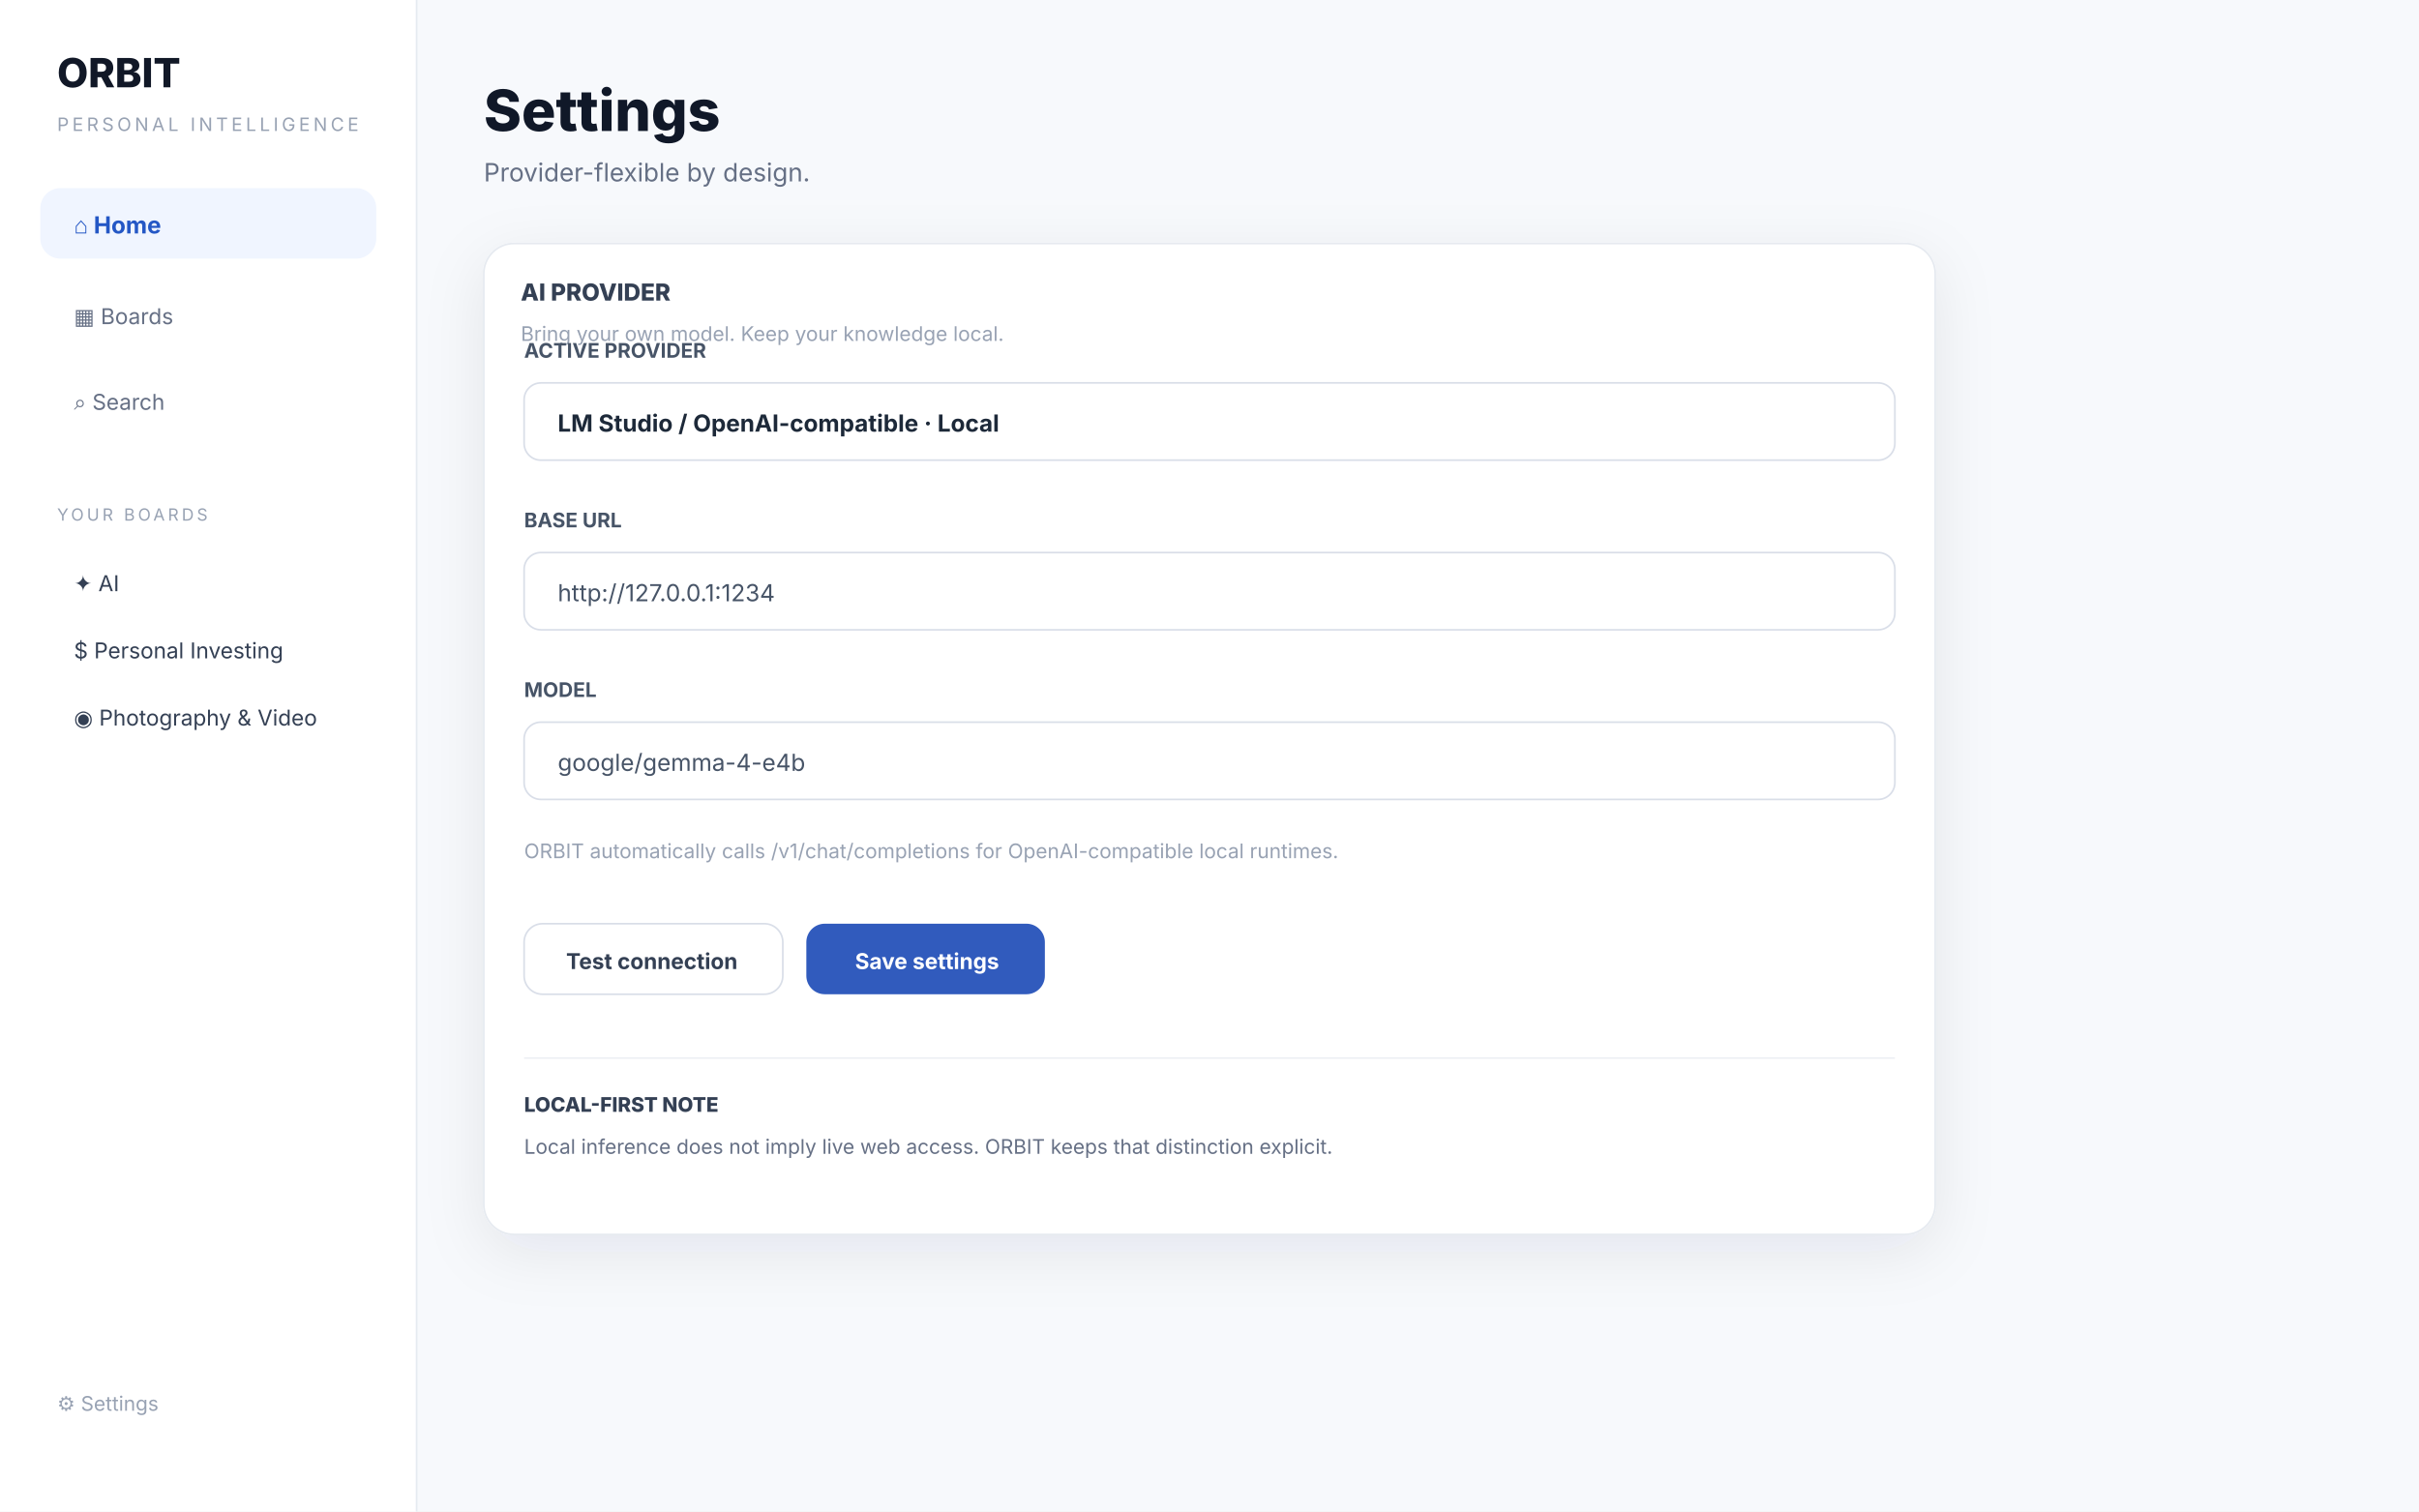
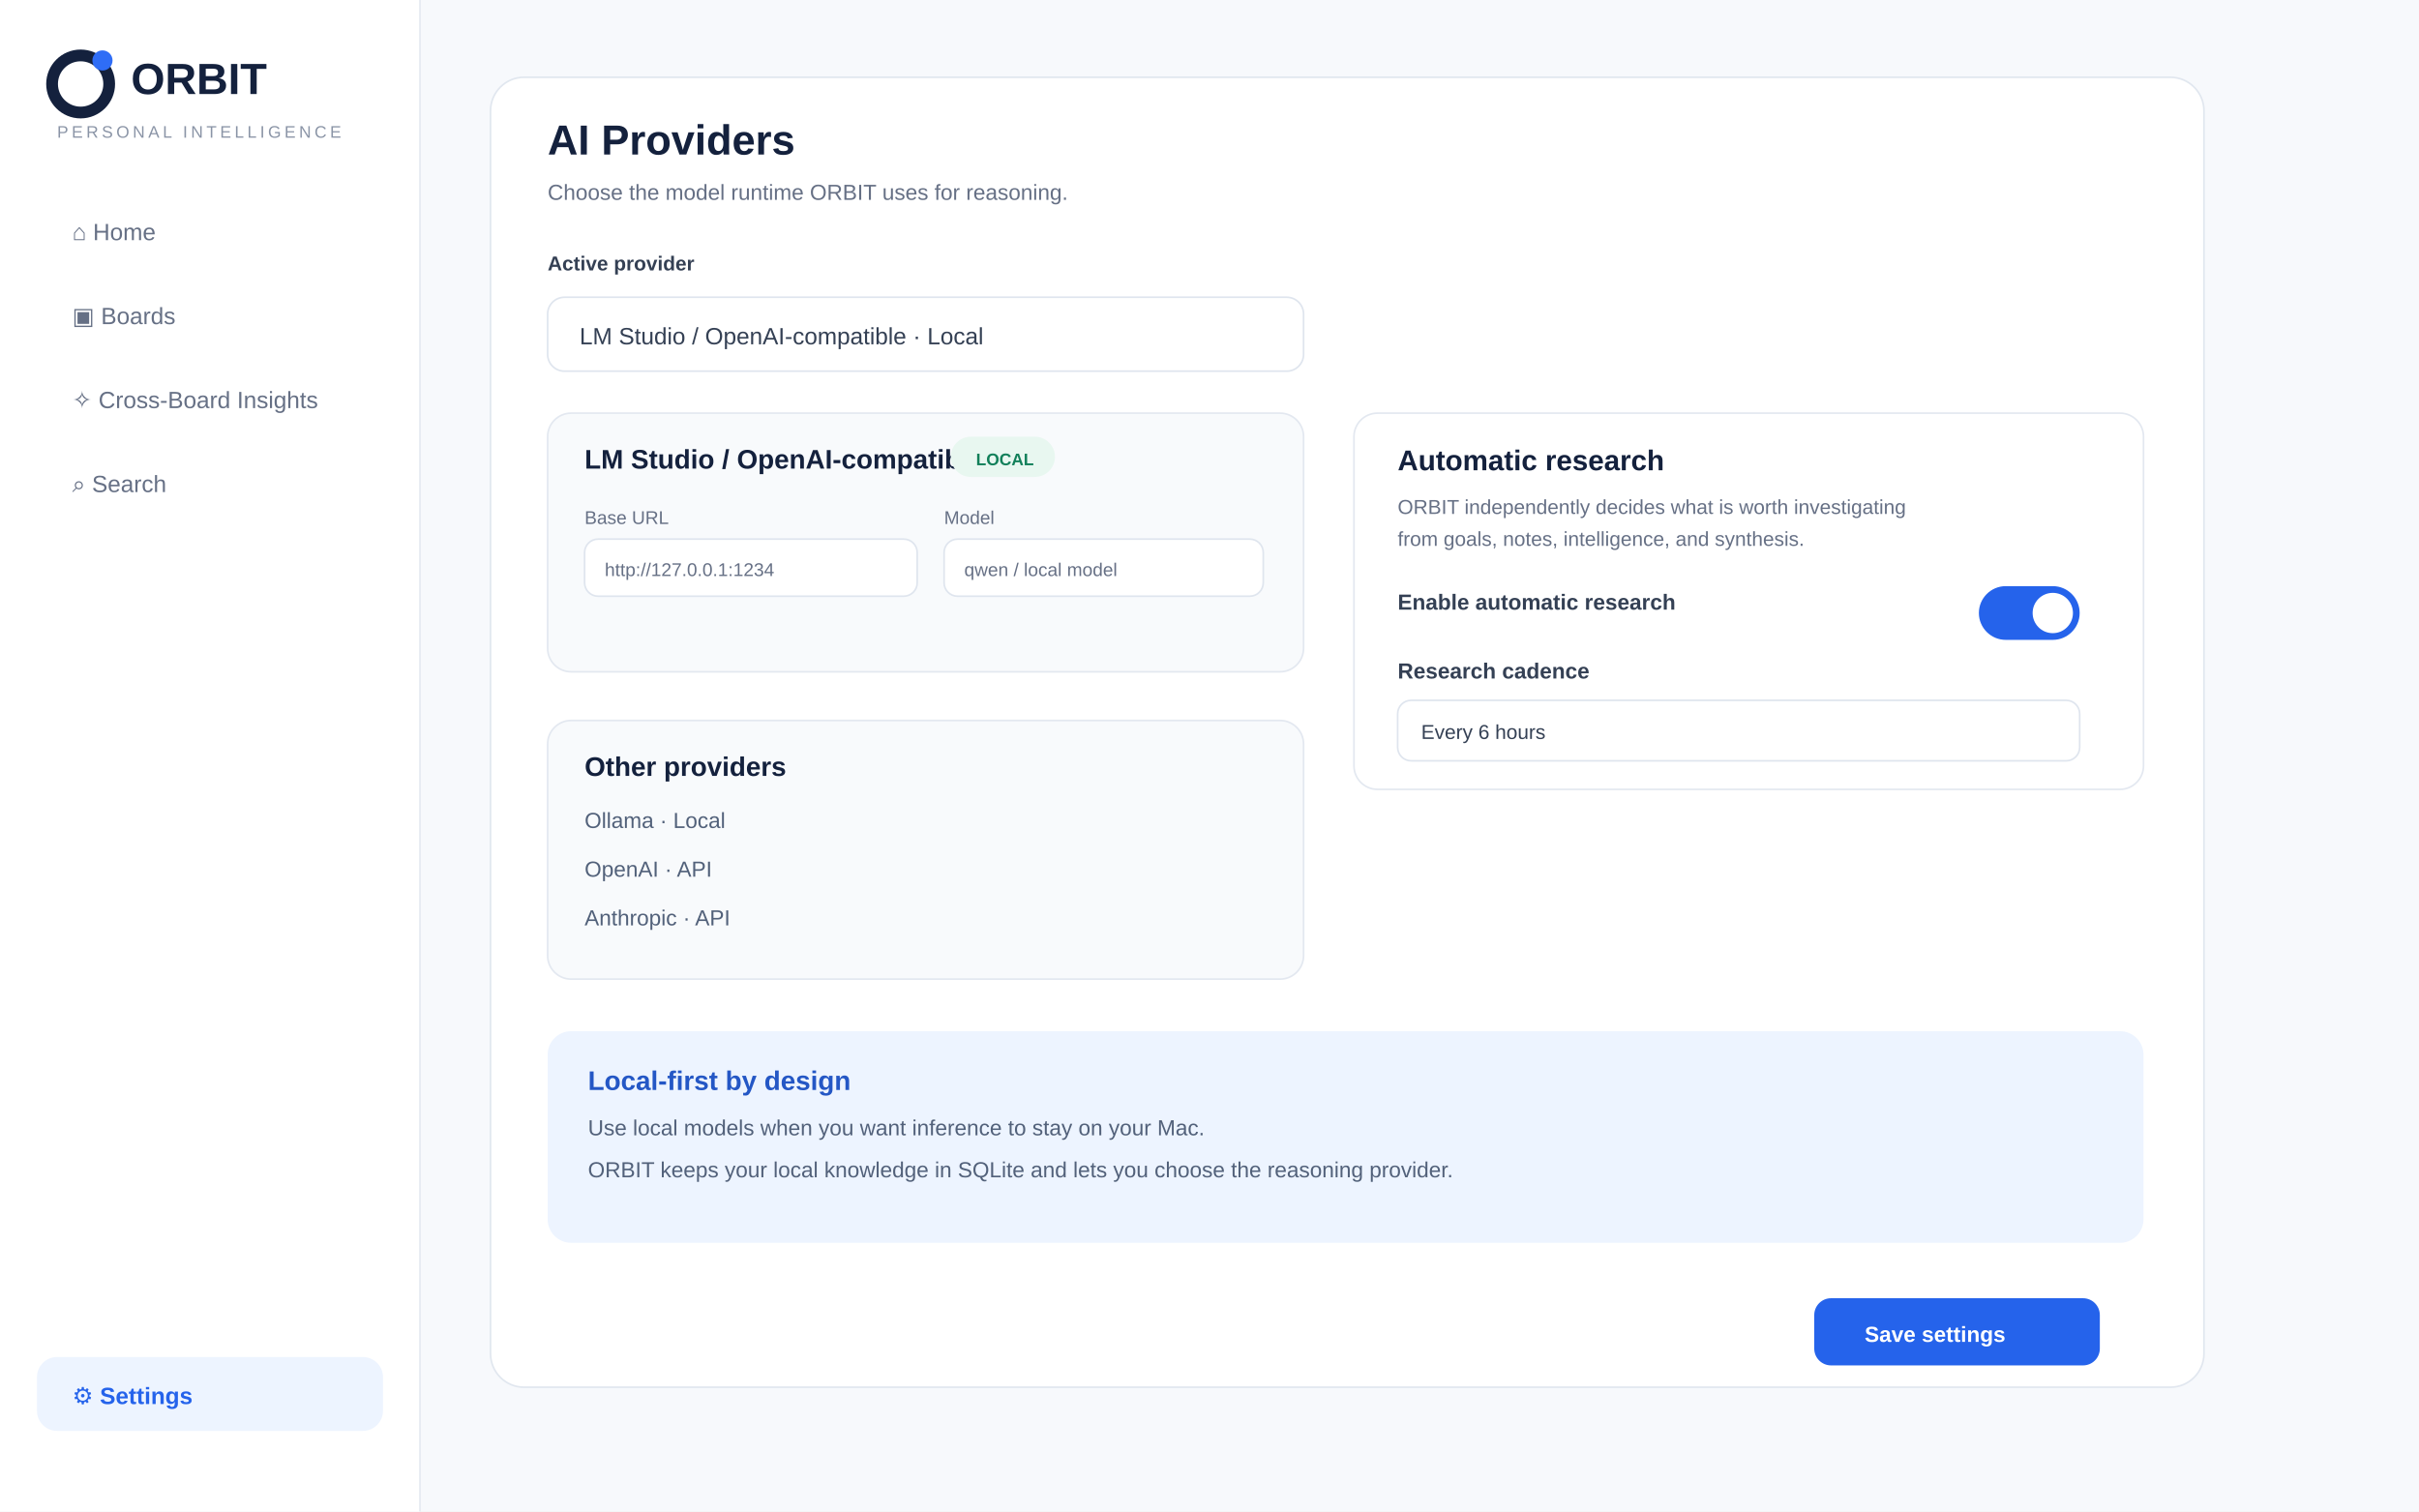
<svg xmlns="http://www.w3.org/2000/svg" width="1440" height="900" viewBox="0 0 1440 900">
-   <defs>
-     <linearGradient id="g" x1="0" y1="0" x2="1" y2="1">
-       <stop offset="0" stop-color="#eef5ff" />
-       <stop offset="1" stop-color="#f7f9fc" />
-     </linearGradient>
-     <filter id="s">
-       <feDropShadow dx="0" dy="10" stdDeviation="18" flood-color="#0b1f3a" flood-opacity=".08" />
-     </filter>
-   </defs>
  <rect width="1440" height="900" fill="#f7f9fc" />
-   <rect width="248" height="900" fill="#fff" />
-   <line x1="248" y1="0" x2="248" y2="900" stroke="#e5eaf1" />
-   <text x="34" y="52" font-family="Inter,Arial,sans-serif" font-size="24" font-weight="800" fill="#111827">ORBIT</text>
-   <text x="34" y="78" font-family="Inter,Arial,sans-serif" font-size="11" letter-spacing="2" fill="#98a2b3">PERSONAL INTELLIGENCE</text>
-   <rect x="24" y="112" width="200" height="42" rx="12" fill="#f0f5ff" />
-   <text x="44" y="139" font-family="Inter,Arial,sans-serif" font-size="14" font-weight="700" fill="#2457c5">⌂  Home</text>
-   <text x="44" y="193" font-family="Inter,Arial,sans-serif" font-size="13" fill="#667085">▦  Boards</text>
-   <text x="44" y="244" font-family="Inter,Arial,sans-serif" font-size="13" fill="#667085">⌕  Search</text>
-   <text x="34" y="310" font-family="Inter,Arial,sans-serif" font-size="10" letter-spacing="1.8" fill="#98a2b3">YOUR BOARDS</text>
-   <text x="44" y="352" font-family="Inter,Arial,sans-serif" font-size="13" fill="#344054">✦  AI</text>
-   <text x="44" y="392" font-family="Inter,Arial,sans-serif" font-size="13" fill="#344054">$  Personal Investing</text>
-   <text x="44" y="432" font-family="Inter,Arial,sans-serif" font-size="13" fill="#344054">◉  Photography &amp; Video</text>
-   <text x="34" y="840" font-family="Inter,Arial,sans-serif" font-size="12" fill="#98a2b3">⚙  Settings</text>
-   <text x="288" y="78" font-family="Inter,Arial,sans-serif" font-size="34" font-weight="800" fill="#101828">Settings</text>
-   <text x="288" y="108" font-family="Inter,Arial,sans-serif" font-size="15" fill="#667085">Provider-flexible by design.</text>
-   <rect x="288" y="145" width="864" height="590" rx="18" fill="#fff" stroke="#e6eaf0" filter="url(#s)" />
-   <text x="310" y="179" font-family="Inter,Arial,sans-serif" font-size="14" font-weight="800" fill="#344054">AI PROVIDER</text>
-   <text x="310" y="203" font-family="Inter,Arial,sans-serif" font-size="12" fill="#98a2b3">Bring your own model. Keep your knowledge local.</text>
-   <text x="312" y="213" font-family="Inter,Arial,sans-serif" font-size="12" font-weight="700" fill="#475467">ACTIVE PROVIDER</text>
-   <rect x="312" y="228" width="816" height="46" rx="10" fill="#fff" stroke="#d9dee8" />
-   <text x="332" y="257" font-family="Inter,Arial,sans-serif" font-size="14" font-weight="700" fill="#1d2939">LM Studio / OpenAI-compatible · Local</text>
-   <text x="312" y="314" font-family="Inter,Arial,sans-serif" font-size="12" font-weight="700" fill="#475467">BASE URL</text>
-   <rect x="312" y="329" width="816" height="46" rx="10" fill="#fff" stroke="#d9dee8" />
-   <text x="332" y="358" font-family="Inter,Arial,sans-serif" font-size="14" fill="#475467">http://127.0.0.1:1234</text>
-   <text x="312" y="415" font-family="Inter,Arial,sans-serif" font-size="12" font-weight="700" fill="#475467">MODEL</text>
-   <rect x="312" y="430" width="816" height="46" rx="10" fill="#fff" stroke="#d9dee8" />
-   <text x="332" y="459" font-family="Inter,Arial,sans-serif" font-size="14" fill="#475467">google/gemma-4-e4b</text>
-   <text x="312" y="511" font-family="Inter,Arial,sans-serif" font-size="12" fill="#98a2b3">ORBIT automatically calls /v1/chat/completions for OpenAI-compatible local runtimes.</text>
-   <rect x="312" y="550" width="154" height="42" rx="11" fill="#fff" stroke="#d9dee8" />
-   <text x="337" y="577" font-family="Inter,Arial,sans-serif" font-size="13" font-weight="700" fill="#344054">Test connection</text>
-   <rect x="480" y="550" width="142" height="42" rx="11" fill="#315bbd" />
-   <text x="509" y="577" font-family="Inter,Arial,sans-serif" font-size="13" font-weight="700" fill="#fff">Save settings</text>
-   <line x1="312" y1="630" x2="1128" y2="630" stroke="#edf0f4" />
-   <text x="312" y="662" font-family="Inter,Arial,sans-serif" font-size="12" font-weight="800" fill="#344054">LOCAL-FIRST NOTE</text>
-   <text x="312" y="687" font-family="Inter,Arial,sans-serif" font-size="12" fill="#667085">Local inference does not imply live web access. ORBIT keeps that distinction explicit.</text>
+   <rect width="250" height="900" fill="#fff" />
+   <line x1="250" y1="0" x2="250" y2="900" stroke="#e5eaf1" />
+   <circle cx="48" cy="50" r="17" fill="none" stroke="#14213d" stroke-width="7" />
+   <circle cx="61" cy="36" r="6" fill="#2f6df6" />
+   <text x="78" y="56" font-family="Arial,sans-serif" font-size="26" font-weight="800" fill="#14213d">ORBIT</text>
+   <text x="34" y="82" font-family="Arial,sans-serif" font-size="10" letter-spacing="2" fill="#8a94a6">PERSONAL INTELLIGENCE</text>
+   <text x="43" y="143" font-family="Arial,sans-serif" font-size="14" fill="#667085">⌂  Home</text>
+   <text x="43" y="193" font-family="Arial,sans-serif" font-size="14" fill="#667085">▣  Boards</text>
+   <text x="43" y="243" font-family="Arial,sans-serif" font-size="14" fill="#667085">✧  Cross-Board Insights</text>
+   <text x="43" y="293" font-family="Arial,sans-serif" font-size="14" fill="#667085">⌕  Search</text>
+   <rect x="22" y="808" width="206" height="44" rx="12" fill="#edf4ff" />
+   <text x="43" y="836" font-family="Arial,sans-serif" font-size="14" font-weight="700" fill="#2563eb">⚙  Settings</text>
+   <rect x="292" y="46" width="1020" height="780" rx="20" fill="#fff" stroke="#e1e7ef" />
+   <text x="326" y="92" font-family="Arial,sans-serif" font-size="25" font-weight="800" fill="#14213d">AI Providers</text>
+   <text x="326" y="119" font-family="Arial,sans-serif" font-size="13" fill="#667085">Choose the model runtime ORBIT uses for reasoning.</text>
+   <text x="326" y="161" font-family="Arial,sans-serif" font-size="12" font-weight="700" fill="#344054">Active provider</text>
+   <rect x="326" y="177" width="450" height="44" rx="10" fill="#fff" stroke="#dfe5ee" />
+   <text x="345" y="205" font-family="Arial,sans-serif" font-size="14" fill="#344054">LM Studio / OpenAI-compatible · Local</text>
+   <rect x="326" y="246" width="450" height="154" rx="14" fill="#f8fafc" stroke="#e3e8f0" />
+   <text x="348" y="279" font-family="Arial,sans-serif" font-size="16" font-weight="800" fill="#14213d">LM Studio / OpenAI-compatible</text>
+   <rect x="566" y="260" width="62" height="24" rx="12" fill="#e8f7f0" />
+   <text x="581" y="277" font-family="Arial,sans-serif" font-size="10" font-weight="700" fill="#12805a">LOCAL</text>
+   <text x="348" y="312" font-family="Arial,sans-serif" font-size="11" fill="#667085">Base URL</text>
+   <rect x="348" y="321" width="198" height="34" rx="8" fill="#fff" stroke="#dfe5ee" />
+   <text x="360" y="343" font-family="Arial,sans-serif" font-size="11" fill="#667085">http://127.0.0.1:1234</text>
+   <text x="562" y="312" font-family="Arial,sans-serif" font-size="11" fill="#667085">Model</text>
+   <rect x="562" y="321" width="190" height="34" rx="8" fill="#fff" stroke="#dfe5ee" />
+   <text x="574" y="343" font-family="Arial,sans-serif" font-size="11" fill="#667085">qwen / local model</text>
+   <rect x="806" y="246" width="470" height="224" rx="14" fill="#fff" stroke="#e3e8f0" />
+   <text x="832" y="280" font-family="Arial,sans-serif" font-size="17" font-weight="800" fill="#14213d">Automatic research</text>
+   <text x="832" y="306" font-family="Arial,sans-serif" font-size="12" fill="#667085">ORBIT independently decides what is worth investigating</text>
+   <text x="832" y="325" font-family="Arial,sans-serif" font-size="12" fill="#667085">from goals, notes, intelligence, and synthesis.</text>
+   <text x="832" y="363" font-family="Arial,sans-serif" font-size="13" font-weight="700" fill="#344054">Enable automatic research</text>
+   <rect x="1178" y="349" width="60" height="32" rx="16" fill="#2563eb" />
+   <circle cx="1222" cy="365" r="12" fill="#fff" />
+   <text x="832" y="404" font-family="Arial,sans-serif" font-size="13" font-weight="700" fill="#344054">Research cadence</text>
+   <rect x="832" y="417" width="406" height="36" rx="8" fill="#fff" stroke="#dfe5ee" />
+   <text x="846" y="440" font-family="Arial,sans-serif" font-size="12" fill="#344054">Every 6 hours</text>
+   <rect x="326" y="429" width="450" height="154" rx="14" fill="#f8fafc" stroke="#e3e8f0" />
+   <text x="348" y="462" font-family="Arial,sans-serif" font-size="16" font-weight="800" fill="#14213d">Other providers</text>
+   <text x="348" y="493" font-family="Arial,sans-serif" font-size="13" fill="#52617a">Ollama · Local</text>
+   <text x="348" y="522" font-family="Arial,sans-serif" font-size="13" fill="#52617a">OpenAI · API</text>
+   <text x="348" y="551" font-family="Arial,sans-serif" font-size="13" fill="#52617a">Anthropic · API</text>
+   <rect x="326" y="614" width="950" height="126" rx="14" fill="#edf4ff" />
+   <text x="350" y="649" font-family="Arial,sans-serif" font-size="16" font-weight="800" fill="#2457c5">Local-first by design</text>
+   <text x="350" y="676" font-family="Arial,sans-serif" font-size="13" fill="#52617a">Use local models when you want inference to stay on your Mac.</text>
+   <text x="350" y="701" font-family="Arial,sans-serif" font-size="13" fill="#52617a">ORBIT keeps your local knowledge in SQLite and lets you choose the reasoning provider.</text>
+   <rect x="1080" y="773" width="170" height="40" rx="10" fill="#2563eb" />
+   <text x="1110" y="799" font-family="Arial,sans-serif" font-size="13" font-weight="700" fill="#fff">Save settings</text>
</svg>
